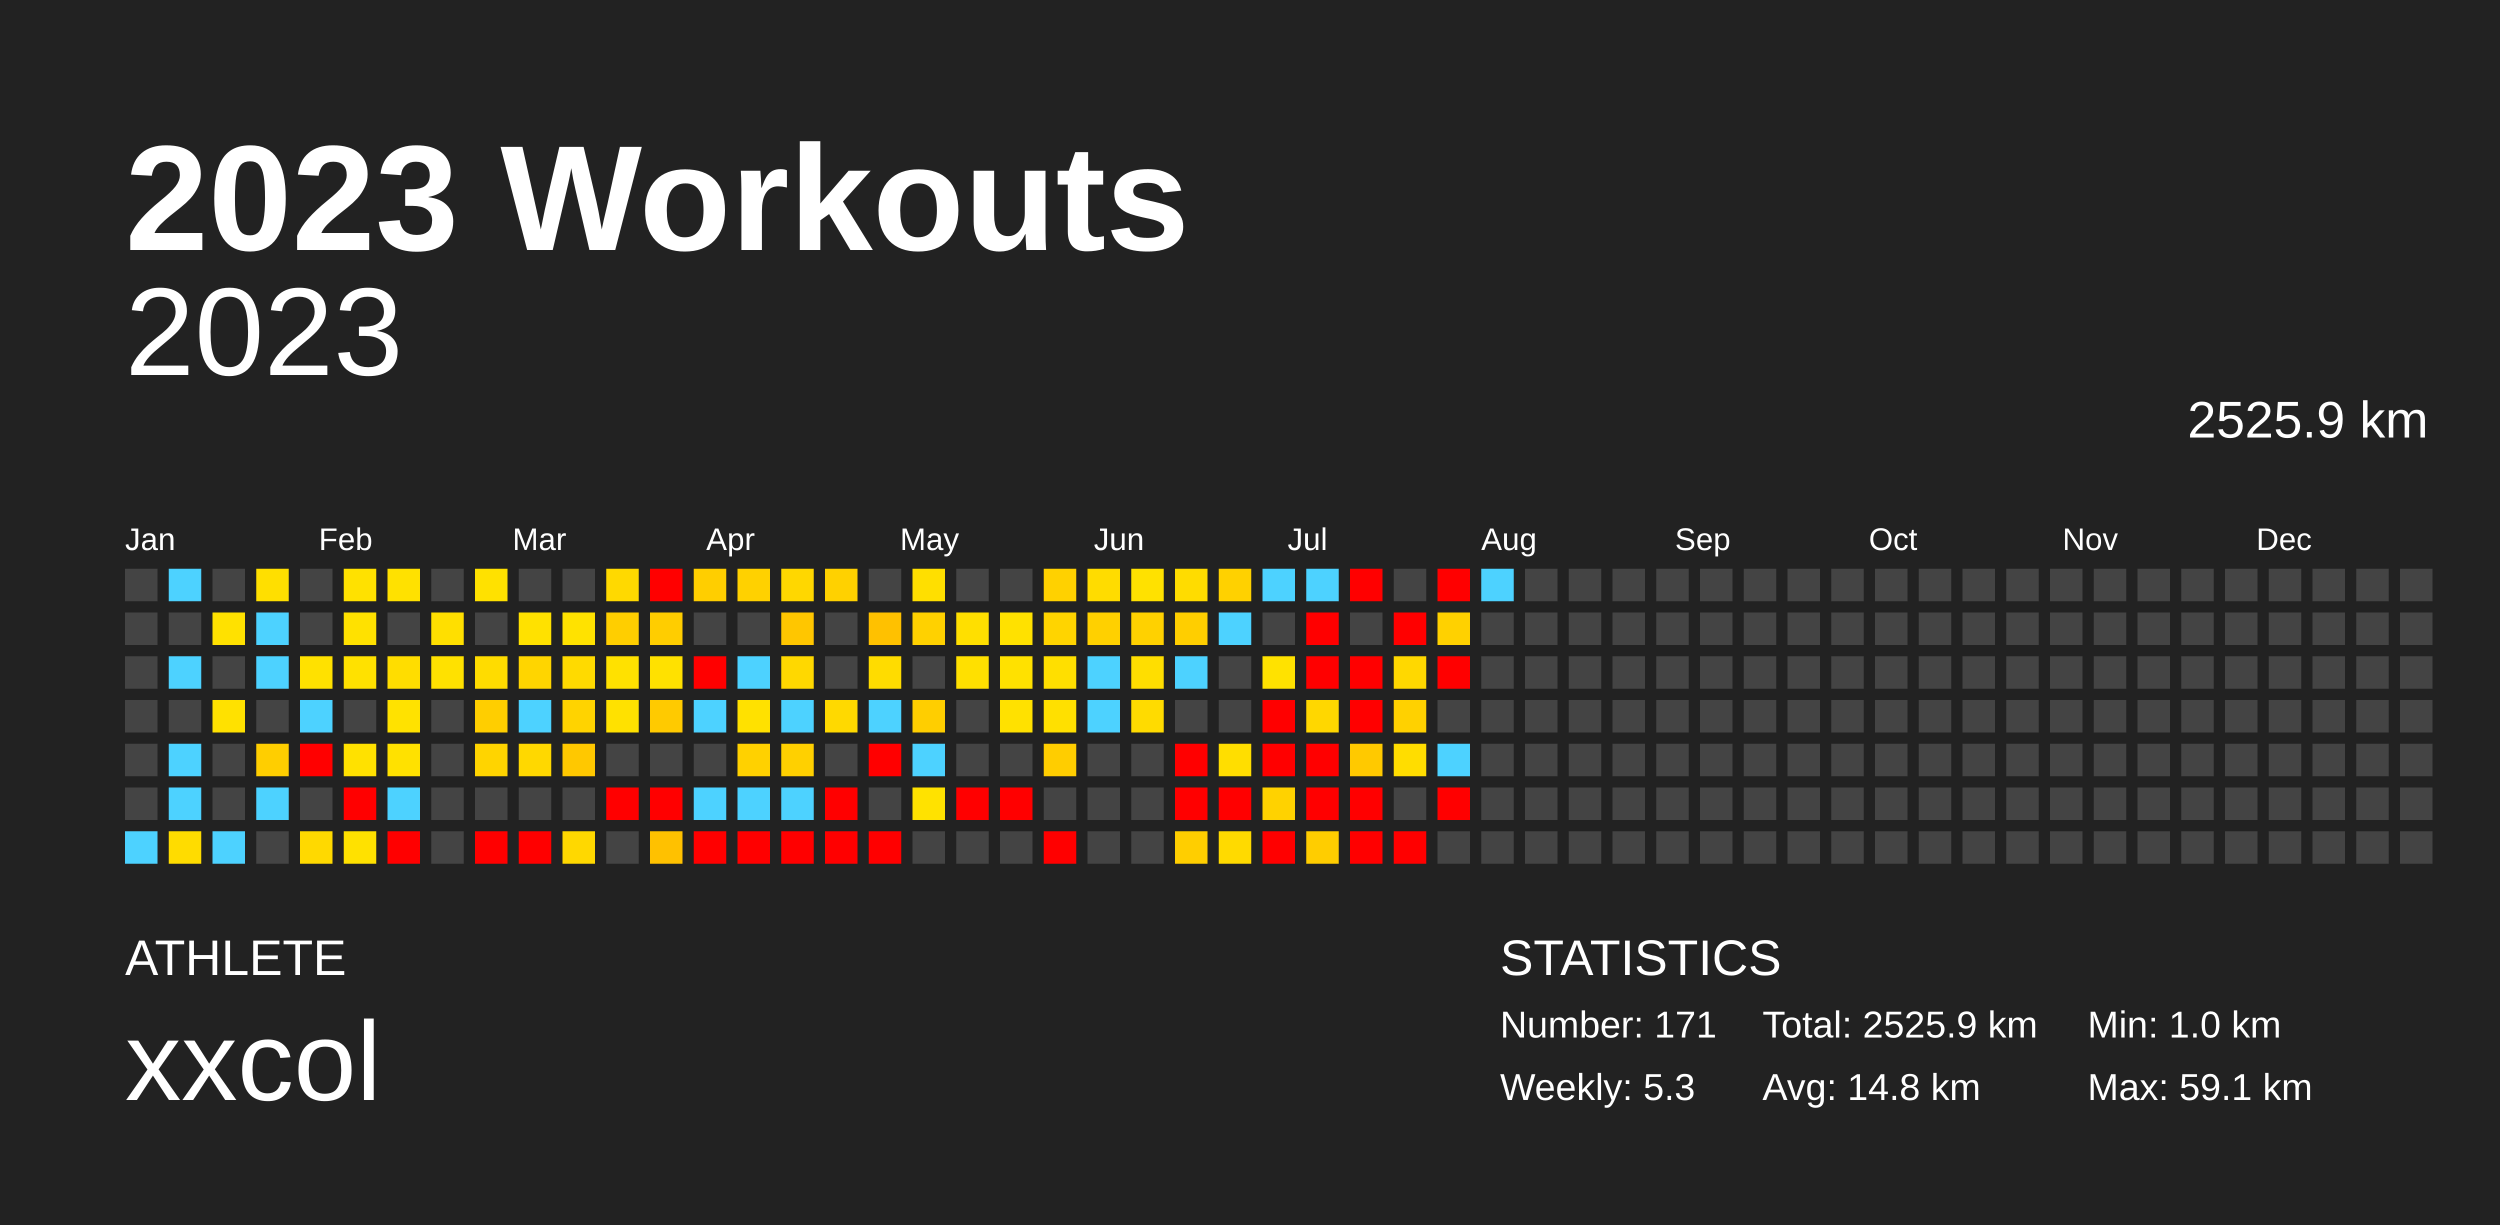
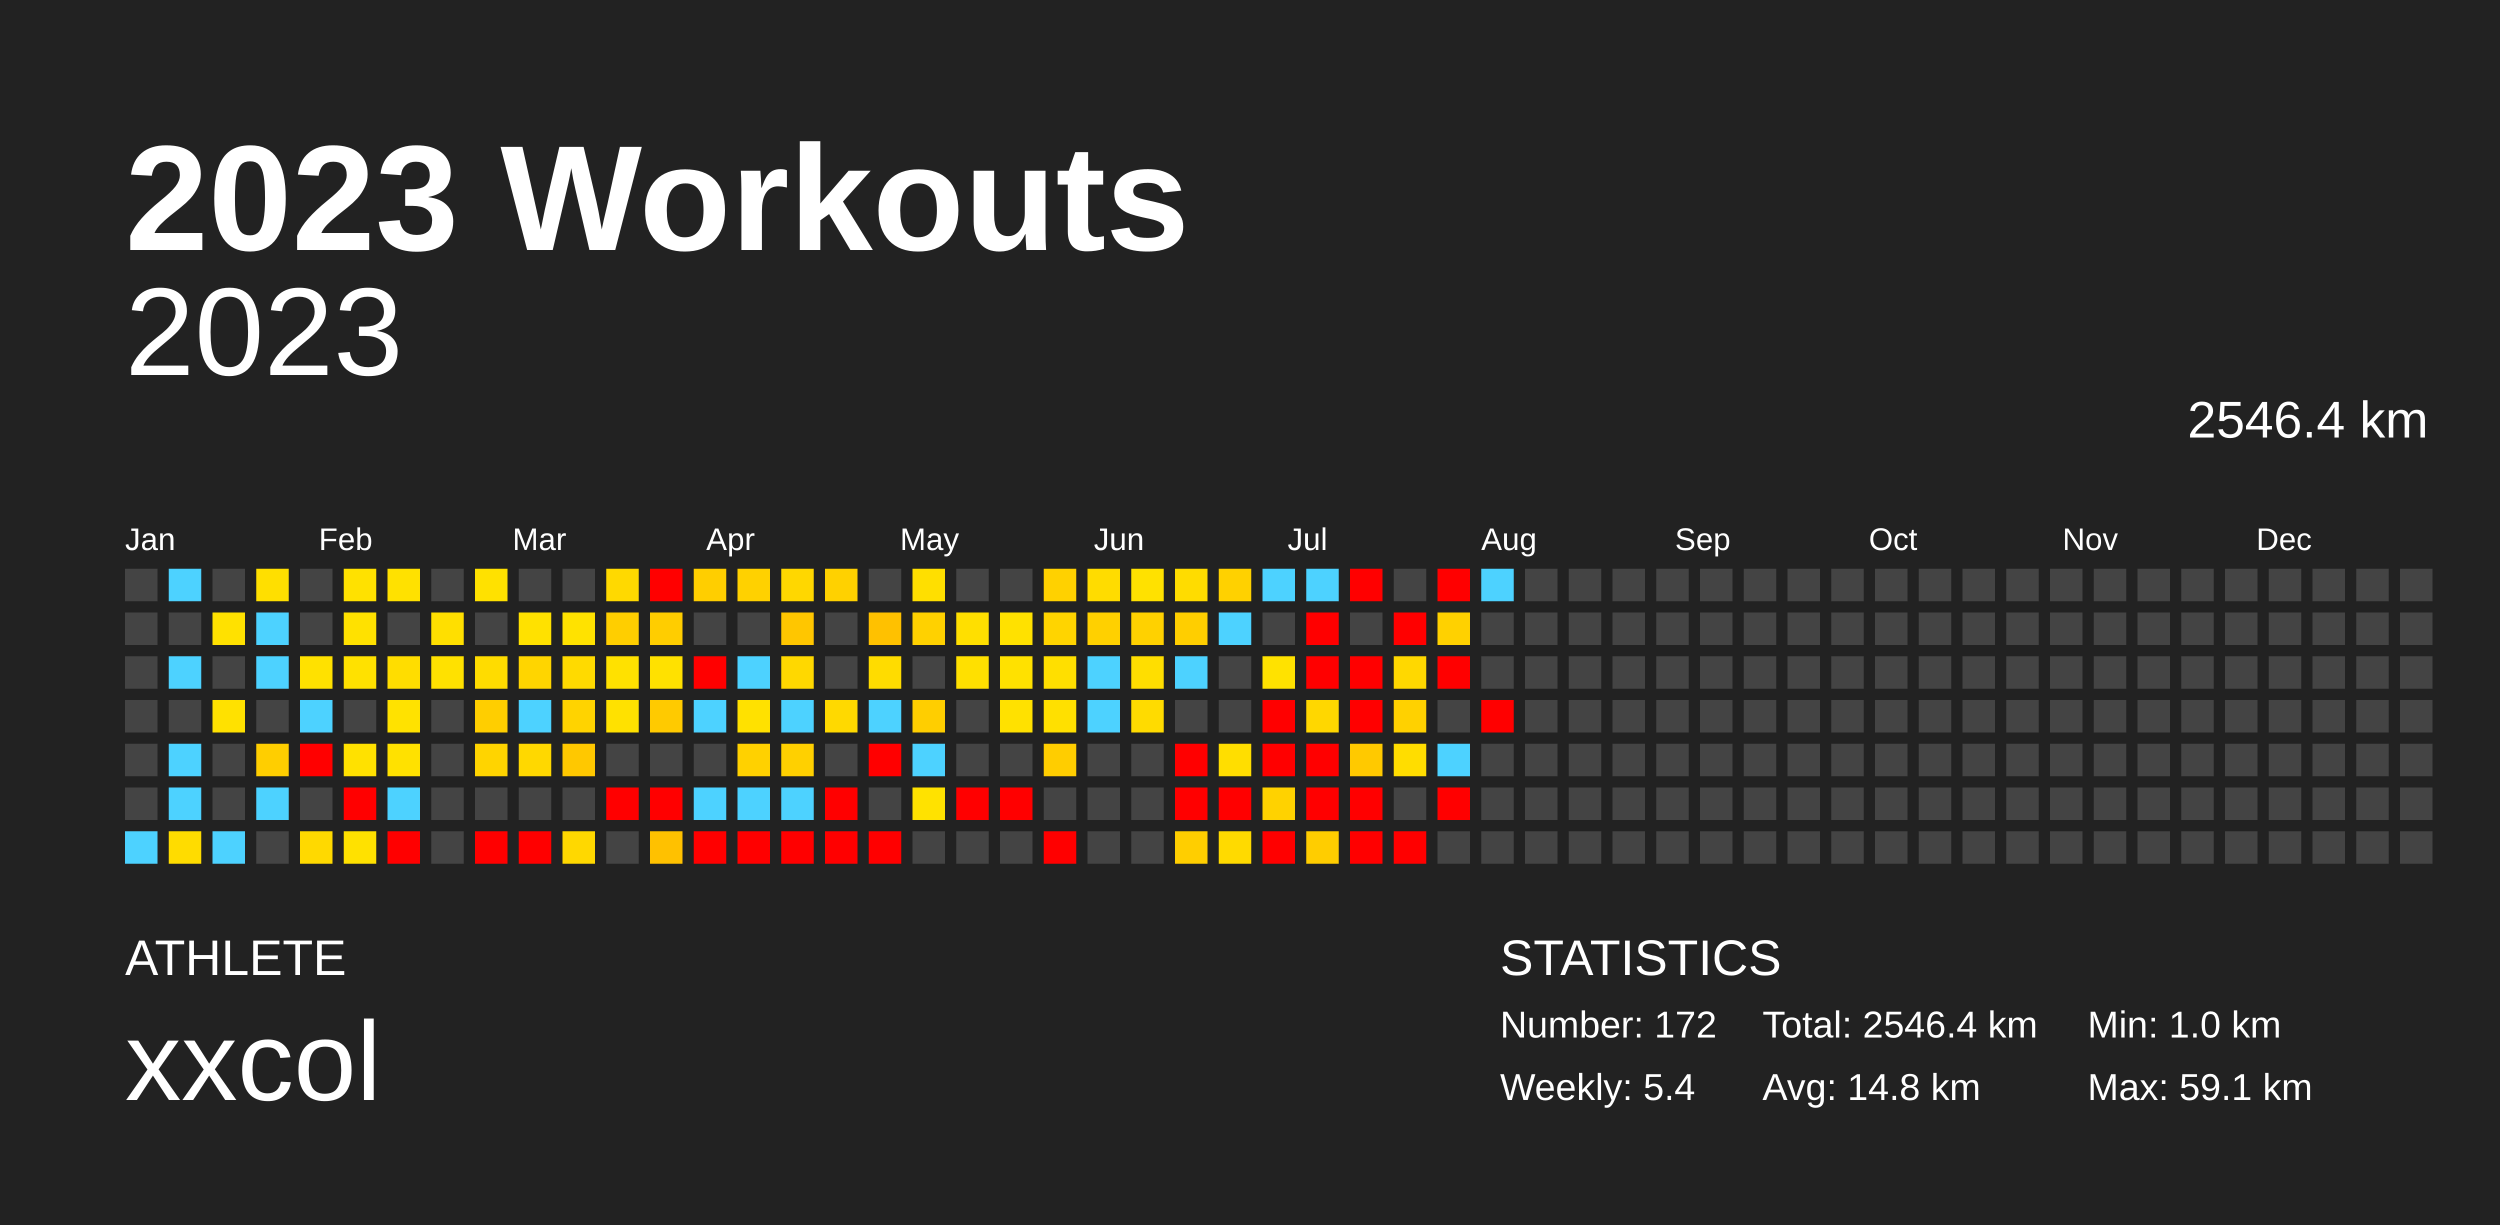
<svg xmlns="http://www.w3.org/2000/svg" baseProfile="full" height="98mm" version="1.1" viewBox="0,0,200,98" width="200mm">
  <defs />
  <rect fill="#222222" height="98" width="200" x="0" y="0" />
  <text fill="#FFFFFF" style="font-size:12px; font-family:Arial; font-weight:bold;" x="10" y="20">2023 Workouts</text>
  <text fill="#FFFFFF" style="font-size:4px; font-family:Arial" x="10" y="78">ATHLETE</text>
  <text fill="#FFFFFF" style="font-size:9px; font-family:Arial" x="10" y="88">xxcol</text>
  <text fill="#FFFFFF" style="font-size:4px; font-family:Arial" x="120" y="78">STATISTICS</text>
-   <text fill="#FFFFFF" style="font-size:3px; font-family:Arial" x="120" y="83">Number: 171</text>
-   <text fill="#FFFFFF" style="font-size:3px; font-family:Arial" x="120" y="88">Weekly: 5.3</text>
-   <text fill="#FFFFFF" style="font-size:3px; font-family:Arial" x="141" y="83">Total: 2525.9 km</text>
+   <text fill="#FFFFFF" style="font-size:3px; font-family:Arial" x="120" y="83">Number: 172</text>
+   <text fill="#FFFFFF" style="font-size:3px; font-family:Arial" x="120" y="88">Weekly: 5.4</text>
+   <text fill="#FFFFFF" style="font-size:3px; font-family:Arial" x="141" y="83">Total: 2546.4 km</text>
  <text fill="#FFFFFF" style="font-size:3px; font-family:Arial" x="141" y="88">Avg: 14.8 km</text>
  <text fill="#FFFFFF" style="font-size:3px; font-family:Arial" x="167" y="83">Min: 1.0 km</text>
  <text fill="#FFFFFF" style="font-size:3px; font-family:Arial" x="167" y="88">Max: 59.1 km</text>
  <text alignment-baseline="hanging" fill="#FFFFFF" style="font-size:10.0px; font-family:Arial;" x="10" y="30">2023</text>
-   <text alignment-baseline="hanging" fill="#FFFFFF" style="font-size:4.125px; font-family:Arial;" x="175" y="35">2525.9 km</text>
+   <text alignment-baseline="hanging" fill="#FFFFFF" style="font-size:4.125px; font-family:Arial;" x="175" y="35">2546.4 km</text>
  <text fill="#FFFFFF" style="font-size:2.5px; font-family:Arial" x="10.0" y="44">Jan</text>
  <text fill="#FFFFFF" style="font-size:2.5px; font-family:Arial" x="25.5" y="44">Feb</text>
  <text fill="#FFFFFF" style="font-size:2.5px; font-family:Arial" x="41.0" y="44">Mar</text>
  <text fill="#FFFFFF" style="font-size:2.5px; font-family:Arial" x="56.5" y="44">Apr</text>
  <text fill="#FFFFFF" style="font-size:2.5px; font-family:Arial" x="72.0" y="44">May</text>
  <text fill="#FFFFFF" style="font-size:2.5px; font-family:Arial" x="87.5" y="44">Jun</text>
  <text fill="#FFFFFF" style="font-size:2.5px; font-family:Arial" x="103.0" y="44">Jul</text>
  <text fill="#FFFFFF" style="font-size:2.5px; font-family:Arial" x="118.5" y="44">Aug</text>
  <text fill="#FFFFFF" style="font-size:2.5px; font-family:Arial" x="134.0" y="44">Sep</text>
  <text fill="#FFFFFF" style="font-size:2.5px; font-family:Arial" x="149.5" y="44">Oct</text>
  <text fill="#FFFFFF" style="font-size:2.5px; font-family:Arial" x="165.0" y="44">Nov</text>
  <text fill="#FFFFFF" style="font-size:2.5px; font-family:Arial" x="180.5" y="44">Dec</text>
  <rect fill="#444444" height="2.6" width="2.6" x="10.0" y="45.5" />
  <rect fill="#444444" height="2.6" width="2.6" x="10.0" y="49.0" />
  <rect fill="#444444" height="2.6" width="2.6" x="10.0" y="52.5" />
  <rect fill="#444444" height="2.6" width="2.6" x="10.0" y="56.0" />
  <rect fill="#444444" height="2.6" width="2.6" x="10.0" y="59.5" />
  <rect fill="#444444" height="2.6" width="2.6" x="10.0" y="63.0" />
  <rect fill="#4dd2ff" height="2.6" width="2.6" x="10.0" y="66.5" />
  <rect fill="#4dd2ff" height="2.6" width="2.6" x="13.5" y="45.5" />
  <rect fill="#444444" height="2.6" width="2.6" x="13.5" y="49.0" />
  <rect fill="#4dd2ff" height="2.6" width="2.6" x="13.5" y="52.5" />
  <rect fill="#444444" height="2.6" width="2.6" x="13.5" y="56.0" />
  <rect fill="#4dd2ff" height="2.6" width="2.6" x="13.5" y="59.5" />
  <rect fill="#4dd2ff" height="2.6" width="2.6" x="13.5" y="63.0" />
  <rect fill="#ffdc00" height="2.6" width="2.6" x="13.5" y="66.5" />
  <rect fill="#444444" height="2.6" width="2.6" x="17.0" y="45.5" />
  <rect fill="#ffe100" height="2.6" width="2.6" x="17.0" y="49.0" />
  <rect fill="#444444" height="2.6" width="2.6" x="17.0" y="52.5" />
  <rect fill="#ffe100" height="2.6" width="2.6" x="17.0" y="56.0" />
  <rect fill="#444444" height="2.6" width="2.6" x="17.0" y="59.5" />
  <rect fill="#444444" height="2.6" width="2.6" x="17.0" y="63.0" />
  <rect fill="#4dd2ff" height="2.6" width="2.6" x="17.0" y="66.5" />
  <rect fill="#ffdf00" height="2.6" width="2.6" x="20.5" y="45.5" />
  <rect fill="#4dd2ff" height="2.6" width="2.6" x="20.5" y="49.0" />
  <rect fill="#4dd2ff" height="2.6" width="2.6" x="20.5" y="52.5" />
  <rect fill="#444444" height="2.6" width="2.6" x="20.5" y="56.0" />
  <rect fill="#ffce00" height="2.6" width="2.6" x="20.5" y="59.5" />
  <rect fill="#4dd2ff" height="2.6" width="2.6" x="20.5" y="63.0" />
  <rect fill="#444444" height="2.6" width="2.6" x="20.5" y="66.5" />
  <rect fill="#444444" height="2.6" width="2.6" x="24.0" y="45.5" />
  <rect fill="#444444" height="2.6" width="2.6" x="24.0" y="49.0" />
  <rect fill="#ffe100" height="2.6" width="2.6" x="24.0" y="52.5" />
  <rect fill="#4dd2ff" height="2.6" width="2.6" x="24.0" y="56.0" />
  <rect fill="red" height="2.6" width="2.6" x="24.0" y="59.5" />
  <rect fill="#444444" height="2.6" width="2.6" x="24.0" y="63.0" />
  <rect fill="#ffd900" height="2.6" width="2.6" x="24.0" y="66.5" />
  <rect fill="#ffe100" height="2.6" width="2.6" x="27.5" y="45.5" />
  <rect fill="#ffe100" height="2.6" width="2.6" x="27.5" y="49.0" />
  <rect fill="#ffe100" height="2.6" width="2.6" x="27.5" y="52.5" />
  <rect fill="#444444" height="2.6" width="2.6" x="27.5" y="56.0" />
  <rect fill="#ffe100" height="2.6" width="2.6" x="27.5" y="59.5" />
  <rect fill="red" height="2.6" width="2.6" x="27.5" y="63.0" />
  <rect fill="#ffe100" height="2.6" width="2.6" x="27.5" y="66.5" />
  <rect fill="#ffe100" height="2.6" width="2.6" x="31.0" y="45.5" />
  <rect fill="#444444" height="2.6" width="2.6" x="31.0" y="49.0" />
  <rect fill="#ffdd00" height="2.6" width="2.6" x="31.0" y="52.5" />
  <rect fill="#ffe200" height="2.6" width="2.6" x="31.0" y="56.0" />
  <rect fill="#ffe100" height="2.6" width="2.6" x="31.0" y="59.5" />
  <rect fill="#4dd2ff" height="2.6" width="2.6" x="31.0" y="63.0" />
  <rect fill="red" height="2.6" width="2.6" x="31.0" y="66.5" />
  <rect fill="#444444" height="2.6" width="2.6" x="34.5" y="45.5" />
  <rect fill="#ffdf00" height="2.6" width="2.6" x="34.5" y="49.0" />
  <rect fill="#ffe100" height="2.6" width="2.6" x="34.5" y="52.5" />
  <rect fill="#444444" height="2.6" width="2.6" x="34.5" y="56.0" />
  <rect fill="#444444" height="2.6" width="2.6" x="34.5" y="59.5" />
  <rect fill="#444444" height="2.6" width="2.6" x="34.5" y="63.0" />
  <rect fill="#444444" height="2.6" width="2.6" x="34.5" y="66.5" />
  <rect fill="#ffe100" height="2.6" width="2.6" x="38.0" y="45.5" />
  <rect fill="#444444" height="2.6" width="2.6" x="38.0" y="49.0" />
  <rect fill="#ffdc00" height="2.6" width="2.6" x="38.0" y="52.5" />
  <rect fill="#ffce00" height="2.6" width="2.6" x="38.0" y="56.0" />
  <rect fill="#ffd400" height="2.6" width="2.6" x="38.0" y="59.5" />
  <rect fill="#444444" height="2.6" width="2.6" x="38.0" y="63.0" />
  <rect fill="red" height="2.6" width="2.6" x="38.0" y="66.5" />
  <rect fill="#444444" height="2.6" width="2.6" x="41.5" y="45.5" />
  <rect fill="#ffe100" height="2.6" width="2.6" x="41.5" y="49.0" />
  <rect fill="#ffd500" height="2.6" width="2.6" x="41.5" y="52.5" />
  <rect fill="#4dd2ff" height="2.6" width="2.6" x="41.5" y="56.0" />
  <rect fill="#ffd800" height="2.6" width="2.6" x="41.5" y="59.5" />
  <rect fill="#444444" height="2.6" width="2.6" x="41.5" y="63.0" />
  <rect fill="red" height="2.6" width="2.6" x="41.5" y="66.5" />
  <rect fill="#444444" height="2.6" width="2.6" x="45.0" y="45.5" />
  <rect fill="#ffe200" height="2.6" width="2.6" x="45.0" y="49.0" />
  <rect fill="#ffda00" height="2.6" width="2.6" x="45.0" y="52.5" />
  <rect fill="#ffd300" height="2.6" width="2.6" x="45.0" y="56.0" />
  <rect fill="#ffc800" height="2.6" width="2.6" x="45.0" y="59.5" />
  <rect fill="#444444" height="2.6" width="2.6" x="45.0" y="63.0" />
  <rect fill="#ffd800" height="2.6" width="2.6" x="45.0" y="66.5" />
  <rect fill="#ffd900" height="2.6" width="2.6" x="48.5" y="45.5" />
  <rect fill="#ffce00" height="2.6" width="2.6" x="48.5" y="49.0" />
  <rect fill="#ffe100" height="2.6" width="2.6" x="48.5" y="52.5" />
  <rect fill="#ffe100" height="2.6" width="2.6" x="48.5" y="56.0" />
  <rect fill="#444444" height="2.6" width="2.6" x="48.5" y="59.5" />
  <rect fill="red" height="2.6" width="2.6" x="48.5" y="63.0" />
  <rect fill="#444444" height="2.6" width="2.6" x="48.5" y="66.5" />
  <rect fill="red" height="2.6" width="2.6" x="52.0" y="45.5" />
  <rect fill="#ffcd00" height="2.6" width="2.6" x="52.0" y="49.0" />
  <rect fill="#ffe100" height="2.6" width="2.6" x="52.0" y="52.5" />
  <rect fill="#ffca00" height="2.6" width="2.6" x="52.0" y="56.0" />
  <rect fill="#444444" height="2.6" width="2.6" x="52.0" y="59.5" />
  <rect fill="red" height="2.6" width="2.6" x="52.0" y="63.0" />
  <rect fill="#ffc100" height="2.6" width="2.6" x="52.0" y="66.5" />
  <rect fill="#ffce00" height="2.6" width="2.6" x="55.5" y="45.5" />
  <rect fill="#444444" height="2.6" width="2.6" x="55.5" y="49.0" />
  <rect fill="red" height="2.6" width="2.6" x="55.5" y="52.5" />
  <rect fill="#4dd2ff" height="2.6" width="2.6" x="55.5" y="56.0" />
  <rect fill="#444444" height="2.6" width="2.6" x="55.5" y="59.5" />
  <rect fill="#4dd2ff" height="2.6" width="2.6" x="55.5" y="63.0" />
  <rect fill="red" height="2.6" width="2.6" x="55.5" y="66.5" />
  <rect fill="#ffd100" height="2.6" width="2.6" x="59.0" y="45.5" />
  <rect fill="#444444" height="2.6" width="2.6" x="59.0" y="49.0" />
  <rect fill="#4dd2ff" height="2.6" width="2.6" x="59.0" y="52.5" />
  <rect fill="#ffe100" height="2.6" width="2.6" x="59.0" y="56.0" />
  <rect fill="#ffd100" height="2.6" width="2.6" x="59.0" y="59.5" />
  <rect fill="#4dd2ff" height="2.6" width="2.6" x="59.0" y="63.0" />
  <rect fill="red" height="2.6" width="2.6" x="59.0" y="66.5" />
  <rect fill="#ffd700" height="2.6" width="2.6" x="62.5" y="45.5" />
  <rect fill="#ffc600" height="2.6" width="2.6" x="62.5" y="49.0" />
  <rect fill="#ffd800" height="2.6" width="2.6" x="62.5" y="52.5" />
  <rect fill="#4dd2ff" height="2.6" width="2.6" x="62.5" y="56.0" />
  <rect fill="#ffd000" height="2.6" width="2.6" x="62.5" y="59.5" />
  <rect fill="#4dd2ff" height="2.6" width="2.6" x="62.5" y="63.0" />
  <rect fill="red" height="2.6" width="2.6" x="62.5" y="66.5" />
  <rect fill="#ffd100" height="2.6" width="2.6" x="66.0" y="45.5" />
  <rect fill="#444444" height="2.6" width="2.6" x="66.0" y="49.0" />
  <rect fill="#444444" height="2.6" width="2.6" x="66.0" y="52.5" />
  <rect fill="#ffd900" height="2.6" width="2.6" x="66.0" y="56.0" />
  <rect fill="#444444" height="2.6" width="2.6" x="66.0" y="59.5" />
  <rect fill="red" height="2.6" width="2.6" x="66.0" y="63.0" />
  <rect fill="red" height="2.6" width="2.6" x="66.0" y="66.5" />
  <rect fill="#444444" height="2.6" width="2.6" x="69.5" y="45.5" />
  <rect fill="#ffc100" height="2.6" width="2.6" x="69.5" y="49.0" />
  <rect fill="#ffdc00" height="2.6" width="2.6" x="69.5" y="52.5" />
  <rect fill="#4dd2ff" height="2.6" width="2.6" x="69.5" y="56.0" />
  <rect fill="red" height="2.6" width="2.6" x="69.5" y="59.5" />
  <rect fill="#444444" height="2.6" width="2.6" x="69.5" y="63.0" />
  <rect fill="red" height="2.6" width="2.6" x="69.5" y="66.5" />
  <rect fill="#ffdf00" height="2.6" width="2.6" x="73.0" y="45.5" />
  <rect fill="#ffd100" height="2.6" width="2.6" x="73.0" y="49.0" />
  <rect fill="#444444" height="2.6" width="2.6" x="73.0" y="52.5" />
  <rect fill="#ffce00" height="2.6" width="2.6" x="73.0" y="56.0" />
  <rect fill="#4dd2ff" height="2.6" width="2.6" x="73.0" y="59.5" />
  <rect fill="#ffe200" height="2.6" width="2.6" x="73.0" y="63.0" />
  <rect fill="#444444" height="2.6" width="2.6" x="73.0" y="66.5" />
  <rect fill="#444444" height="2.6" width="2.6" x="76.5" y="45.5" />
  <rect fill="#ffdf00" height="2.6" width="2.6" x="76.5" y="49.0" />
  <rect fill="#ffe000" height="2.6" width="2.6" x="76.5" y="52.5" />
  <rect fill="#444444" height="2.6" width="2.6" x="76.5" y="56.0" />
  <rect fill="#444444" height="2.6" width="2.6" x="76.5" y="59.5" />
  <rect fill="red" height="2.6" width="2.6" x="76.5" y="63.0" />
  <rect fill="#444444" height="2.6" width="2.6" x="76.5" y="66.5" />
  <rect fill="#444444" height="2.6" width="2.6" x="80.0" y="45.5" />
  <rect fill="#ffe100" height="2.6" width="2.6" x="80.0" y="49.0" />
  <rect fill="#ffe100" height="2.6" width="2.6" x="80.0" y="52.5" />
  <rect fill="#ffe100" height="2.6" width="2.6" x="80.0" y="56.0" />
  <rect fill="#444444" height="2.6" width="2.6" x="80.0" y="59.5" />
  <rect fill="red" height="2.6" width="2.6" x="80.0" y="63.0" />
  <rect fill="#444444" height="2.6" width="2.6" x="80.0" y="66.5" />
  <rect fill="#ffd100" height="2.6" width="2.6" x="83.5" y="45.5" />
  <rect fill="#ffd400" height="2.6" width="2.6" x="83.5" y="49.0" />
  <rect fill="#ffdf00" height="2.6" width="2.6" x="83.5" y="52.5" />
  <rect fill="#ffe000" height="2.6" width="2.6" x="83.5" y="56.0" />
  <rect fill="#ffcd00" height="2.6" width="2.6" x="83.5" y="59.5" />
  <rect fill="#444444" height="2.6" width="2.6" x="83.5" y="63.0" />
  <rect fill="red" height="2.6" width="2.6" x="83.5" y="66.5" />
  <rect fill="#ffdc00" height="2.6" width="2.6" x="87.0" y="45.5" />
  <rect fill="#ffd000" height="2.6" width="2.6" x="87.0" y="49.0" />
  <rect fill="#4dd2ff" height="2.6" width="2.6" x="87.0" y="52.5" />
  <rect fill="#4dd2ff" height="2.6" width="2.6" x="87.0" y="56.0" />
  <rect fill="#444444" height="2.6" width="2.6" x="87.0" y="59.5" />
  <rect fill="#444444" height="2.6" width="2.6" x="87.0" y="63.0" />
  <rect fill="#444444" height="2.6" width="2.6" x="87.0" y="66.5" />
  <rect fill="#ffe100" height="2.6" width="2.6" x="90.5" y="45.5" />
  <rect fill="#ffd100" height="2.6" width="2.6" x="90.5" y="49.0" />
  <rect fill="#ffde00" height="2.6" width="2.6" x="90.5" y="52.5" />
  <rect fill="#ffdb00" height="2.6" width="2.6" x="90.5" y="56.0" />
  <rect fill="#444444" height="2.6" width="2.6" x="90.5" y="59.5" />
  <rect fill="#444444" height="2.6" width="2.6" x="90.5" y="63.0" />
  <rect fill="#444444" height="2.6" width="2.6" x="90.5" y="66.5" />
  <rect fill="#ffdc00" height="2.6" width="2.6" x="94.0" y="45.5" />
  <rect fill="#ffce00" height="2.6" width="2.6" x="94.0" y="49.0" />
  <rect fill="#4dd2ff" height="2.6" width="2.6" x="94.0" y="52.5" />
  <rect fill="#444444" height="2.6" width="2.6" x="94.0" y="56.0" />
  <rect fill="red" height="2.6" width="2.6" x="94.0" y="59.5" />
  <rect fill="red" height="2.6" width="2.6" x="94.0" y="63.0" />
  <rect fill="#ffce00" height="2.6" width="2.6" x="94.0" y="66.5" />
  <rect fill="#ffd100" height="2.6" width="2.6" x="97.5" y="45.5" />
  <rect fill="#4dd2ff" height="2.6" width="2.6" x="97.5" y="49.0" />
  <rect fill="#444444" height="2.6" width="2.6" x="97.5" y="52.5" />
  <rect fill="#444444" height="2.6" width="2.6" x="97.5" y="56.0" />
  <rect fill="#ffde00" height="2.6" width="2.6" x="97.5" y="59.5" />
  <rect fill="red" height="2.6" width="2.6" x="97.5" y="63.0" />
  <rect fill="#ffda00" height="2.6" width="2.6" x="97.5" y="66.5" />
  <rect fill="#4dd2ff" height="2.6" width="2.6" x="101.0" y="45.5" />
  <rect fill="#444444" height="2.6" width="2.6" x="101.0" y="49.0" />
  <rect fill="#ffe200" height="2.6" width="2.6" x="101.0" y="52.5" />
  <rect fill="red" height="2.6" width="2.6" x="101.0" y="56.0" />
  <rect fill="red" height="2.6" width="2.6" x="101.0" y="59.5" />
  <rect fill="#ffd200" height="2.6" width="2.6" x="101.0" y="63.0" />
  <rect fill="red" height="2.6" width="2.6" x="101.0" y="66.5" />
  <rect fill="#4dd2ff" height="2.6" width="2.6" x="104.5" y="45.5" />
  <rect fill="red" height="2.6" width="2.6" x="104.5" y="49.0" />
  <rect fill="red" height="2.6" width="2.6" x="104.5" y="52.5" />
  <rect fill="#ffd700" height="2.6" width="2.6" x="104.5" y="56.0" />
  <rect fill="red" height="2.6" width="2.6" x="104.5" y="59.5" />
  <rect fill="red" height="2.6" width="2.6" x="104.5" y="63.0" />
  <rect fill="#ffcd00" height="2.6" width="2.6" x="104.5" y="66.5" />
  <rect fill="red" height="2.6" width="2.6" x="108.0" y="45.5" />
  <rect fill="#444444" height="2.6" width="2.6" x="108.0" y="49.0" />
  <rect fill="red" height="2.6" width="2.6" x="108.0" y="52.5" />
  <rect fill="red" height="2.6" width="2.6" x="108.0" y="56.0" />
  <rect fill="#ffc900" height="2.6" width="2.6" x="108.0" y="59.5" />
  <rect fill="red" height="2.6" width="2.6" x="108.0" y="63.0" />
  <rect fill="red" height="2.6" width="2.6" x="108.0" y="66.5" />
  <rect fill="#444444" height="2.6" width="2.6" x="111.5" y="45.5" />
  <rect fill="red" height="2.6" width="2.6" x="111.5" y="49.0" />
  <rect fill="#ffd800" height="2.6" width="2.6" x="111.5" y="52.5" />
  <rect fill="#ffd100" height="2.6" width="2.6" x="111.5" y="56.0" />
  <rect fill="#ffdd00" height="2.6" width="2.6" x="111.5" y="59.5" />
  <rect fill="#444444" height="2.6" width="2.6" x="111.5" y="63.0" />
  <rect fill="red" height="2.6" width="2.6" x="111.5" y="66.5" />
  <rect fill="red" height="2.6" width="2.6" x="115.0" y="45.5" />
  <rect fill="#ffd100" height="2.6" width="2.6" x="115.0" y="49.0" />
  <rect fill="red" height="2.6" width="2.6" x="115.0" y="52.5" />
  <rect fill="#444444" height="2.6" width="2.6" x="115.0" y="56.0" />
  <rect fill="#4dd2ff" height="2.6" width="2.6" x="115.0" y="59.5" />
  <rect fill="red" height="2.6" width="2.6" x="115.0" y="63.0" />
  <rect fill="#444444" height="2.6" width="2.6" x="115.0" y="66.5" />
  <rect fill="#4dd2ff" height="2.6" width="2.6" x="118.5" y="45.5" />
  <rect fill="#444444" height="2.6" width="2.6" x="118.5" y="49.0" />
  <rect fill="#444444" height="2.6" width="2.6" x="118.5" y="52.5" />
-   <rect fill="#444444" height="2.6" width="2.6" x="118.5" y="56.0" />
+   <rect fill="red" height="2.6" width="2.6" x="118.5" y="56.0" />
  <rect fill="#444444" height="2.6" width="2.6" x="118.5" y="59.5" />
  <rect fill="#444444" height="2.6" width="2.6" x="118.5" y="63.0" />
  <rect fill="#444444" height="2.6" width="2.6" x="118.5" y="66.5" />
  <rect fill="#444444" height="2.6" width="2.6" x="122.0" y="45.5" />
  <rect fill="#444444" height="2.6" width="2.6" x="122.0" y="49.0" />
  <rect fill="#444444" height="2.6" width="2.6" x="122.0" y="52.5" />
  <rect fill="#444444" height="2.6" width="2.6" x="122.0" y="56.0" />
  <rect fill="#444444" height="2.6" width="2.6" x="122.0" y="59.5" />
  <rect fill="#444444" height="2.6" width="2.6" x="122.0" y="63.0" />
  <rect fill="#444444" height="2.6" width="2.6" x="122.0" y="66.5" />
  <rect fill="#444444" height="2.6" width="2.6" x="125.5" y="45.5" />
  <rect fill="#444444" height="2.6" width="2.6" x="125.5" y="49.0" />
  <rect fill="#444444" height="2.6" width="2.6" x="125.5" y="52.5" />
  <rect fill="#444444" height="2.6" width="2.6" x="125.5" y="56.0" />
  <rect fill="#444444" height="2.6" width="2.6" x="125.5" y="59.5" />
  <rect fill="#444444" height="2.6" width="2.6" x="125.5" y="63.0" />
  <rect fill="#444444" height="2.6" width="2.6" x="125.5" y="66.5" />
  <rect fill="#444444" height="2.6" width="2.6" x="129.0" y="45.5" />
  <rect fill="#444444" height="2.6" width="2.6" x="129.0" y="49.0" />
  <rect fill="#444444" height="2.6" width="2.6" x="129.0" y="52.5" />
  <rect fill="#444444" height="2.6" width="2.6" x="129.0" y="56.0" />
  <rect fill="#444444" height="2.6" width="2.6" x="129.0" y="59.5" />
  <rect fill="#444444" height="2.6" width="2.6" x="129.0" y="63.0" />
  <rect fill="#444444" height="2.6" width="2.6" x="129.0" y="66.5" />
  <rect fill="#444444" height="2.6" width="2.6" x="132.5" y="45.5" />
  <rect fill="#444444" height="2.6" width="2.6" x="132.5" y="49.0" />
  <rect fill="#444444" height="2.6" width="2.6" x="132.5" y="52.5" />
  <rect fill="#444444" height="2.6" width="2.6" x="132.5" y="56.0" />
  <rect fill="#444444" height="2.6" width="2.6" x="132.5" y="59.5" />
  <rect fill="#444444" height="2.6" width="2.6" x="132.5" y="63.0" />
  <rect fill="#444444" height="2.6" width="2.6" x="132.5" y="66.5" />
  <rect fill="#444444" height="2.6" width="2.6" x="136.0" y="45.5" />
  <rect fill="#444444" height="2.6" width="2.6" x="136.0" y="49.0" />
  <rect fill="#444444" height="2.6" width="2.6" x="136.0" y="52.5" />
  <rect fill="#444444" height="2.6" width="2.6" x="136.0" y="56.0" />
  <rect fill="#444444" height="2.6" width="2.6" x="136.0" y="59.5" />
  <rect fill="#444444" height="2.6" width="2.6" x="136.0" y="63.0" />
  <rect fill="#444444" height="2.6" width="2.6" x="136.0" y="66.5" />
  <rect fill="#444444" height="2.6" width="2.6" x="139.5" y="45.5" />
  <rect fill="#444444" height="2.6" width="2.6" x="139.5" y="49.0" />
  <rect fill="#444444" height="2.6" width="2.6" x="139.5" y="52.5" />
  <rect fill="#444444" height="2.6" width="2.6" x="139.5" y="56.0" />
  <rect fill="#444444" height="2.6" width="2.6" x="139.5" y="59.5" />
  <rect fill="#444444" height="2.6" width="2.6" x="139.5" y="63.0" />
  <rect fill="#444444" height="2.6" width="2.6" x="139.5" y="66.5" />
  <rect fill="#444444" height="2.6" width="2.6" x="143.0" y="45.5" />
  <rect fill="#444444" height="2.6" width="2.6" x="143.0" y="49.0" />
  <rect fill="#444444" height="2.6" width="2.6" x="143.0" y="52.5" />
  <rect fill="#444444" height="2.6" width="2.6" x="143.0" y="56.0" />
  <rect fill="#444444" height="2.6" width="2.6" x="143.0" y="59.5" />
  <rect fill="#444444" height="2.6" width="2.6" x="143.0" y="63.0" />
  <rect fill="#444444" height="2.6" width="2.6" x="143.0" y="66.5" />
  <rect fill="#444444" height="2.6" width="2.6" x="146.5" y="45.5" />
  <rect fill="#444444" height="2.6" width="2.6" x="146.5" y="49.0" />
  <rect fill="#444444" height="2.6" width="2.6" x="146.5" y="52.5" />
  <rect fill="#444444" height="2.6" width="2.6" x="146.5" y="56.0" />
  <rect fill="#444444" height="2.6" width="2.6" x="146.5" y="59.5" />
  <rect fill="#444444" height="2.6" width="2.6" x="146.5" y="63.0" />
  <rect fill="#444444" height="2.6" width="2.6" x="146.5" y="66.5" />
  <rect fill="#444444" height="2.6" width="2.6" x="150.0" y="45.5" />
  <rect fill="#444444" height="2.6" width="2.6" x="150.0" y="49.0" />
  <rect fill="#444444" height="2.6" width="2.6" x="150.0" y="52.5" />
  <rect fill="#444444" height="2.6" width="2.6" x="150.0" y="56.0" />
  <rect fill="#444444" height="2.6" width="2.6" x="150.0" y="59.5" />
  <rect fill="#444444" height="2.6" width="2.6" x="150.0" y="63.0" />
  <rect fill="#444444" height="2.6" width="2.6" x="150.0" y="66.5" />
  <rect fill="#444444" height="2.6" width="2.6" x="153.5" y="45.5" />
  <rect fill="#444444" height="2.6" width="2.6" x="153.5" y="49.0" />
  <rect fill="#444444" height="2.6" width="2.6" x="153.5" y="52.5" />
  <rect fill="#444444" height="2.6" width="2.6" x="153.5" y="56.0" />
  <rect fill="#444444" height="2.6" width="2.6" x="153.5" y="59.5" />
  <rect fill="#444444" height="2.6" width="2.6" x="153.5" y="63.0" />
  <rect fill="#444444" height="2.6" width="2.6" x="153.5" y="66.5" />
  <rect fill="#444444" height="2.6" width="2.6" x="157.0" y="45.5" />
  <rect fill="#444444" height="2.6" width="2.6" x="157.0" y="49.0" />
  <rect fill="#444444" height="2.6" width="2.6" x="157.0" y="52.5" />
  <rect fill="#444444" height="2.6" width="2.6" x="157.0" y="56.0" />
  <rect fill="#444444" height="2.6" width="2.6" x="157.0" y="59.5" />
  <rect fill="#444444" height="2.6" width="2.6" x="157.0" y="63.0" />
  <rect fill="#444444" height="2.6" width="2.6" x="157.0" y="66.5" />
  <rect fill="#444444" height="2.6" width="2.6" x="160.5" y="45.5" />
  <rect fill="#444444" height="2.6" width="2.6" x="160.5" y="49.0" />
  <rect fill="#444444" height="2.6" width="2.6" x="160.5" y="52.5" />
  <rect fill="#444444" height="2.6" width="2.6" x="160.5" y="56.0" />
  <rect fill="#444444" height="2.6" width="2.6" x="160.5" y="59.5" />
  <rect fill="#444444" height="2.6" width="2.6" x="160.5" y="63.0" />
  <rect fill="#444444" height="2.6" width="2.6" x="160.5" y="66.5" />
  <rect fill="#444444" height="2.6" width="2.6" x="164.0" y="45.5" />
  <rect fill="#444444" height="2.6" width="2.6" x="164.0" y="49.0" />
  <rect fill="#444444" height="2.6" width="2.6" x="164.0" y="52.5" />
  <rect fill="#444444" height="2.6" width="2.6" x="164.0" y="56.0" />
  <rect fill="#444444" height="2.6" width="2.6" x="164.0" y="59.5" />
  <rect fill="#444444" height="2.6" width="2.6" x="164.0" y="63.0" />
  <rect fill="#444444" height="2.6" width="2.6" x="164.0" y="66.5" />
  <rect fill="#444444" height="2.6" width="2.6" x="167.5" y="45.5" />
  <rect fill="#444444" height="2.6" width="2.6" x="167.5" y="49.0" />
  <rect fill="#444444" height="2.6" width="2.6" x="167.5" y="52.5" />
  <rect fill="#444444" height="2.6" width="2.6" x="167.5" y="56.0" />
  <rect fill="#444444" height="2.6" width="2.6" x="167.5" y="59.5" />
  <rect fill="#444444" height="2.6" width="2.6" x="167.5" y="63.0" />
  <rect fill="#444444" height="2.6" width="2.6" x="167.5" y="66.5" />
  <rect fill="#444444" height="2.6" width="2.6" x="171.0" y="45.5" />
  <rect fill="#444444" height="2.6" width="2.6" x="171.0" y="49.0" />
  <rect fill="#444444" height="2.6" width="2.6" x="171.0" y="52.5" />
  <rect fill="#444444" height="2.6" width="2.6" x="171.0" y="56.0" />
  <rect fill="#444444" height="2.6" width="2.6" x="171.0" y="59.5" />
  <rect fill="#444444" height="2.6" width="2.6" x="171.0" y="63.0" />
  <rect fill="#444444" height="2.6" width="2.6" x="171.0" y="66.5" />
  <rect fill="#444444" height="2.6" width="2.6" x="174.5" y="45.5" />
  <rect fill="#444444" height="2.6" width="2.6" x="174.5" y="49.0" />
  <rect fill="#444444" height="2.6" width="2.6" x="174.5" y="52.5" />
  <rect fill="#444444" height="2.6" width="2.6" x="174.5" y="56.0" />
  <rect fill="#444444" height="2.6" width="2.6" x="174.5" y="59.5" />
  <rect fill="#444444" height="2.6" width="2.6" x="174.5" y="63.0" />
  <rect fill="#444444" height="2.6" width="2.6" x="174.5" y="66.5" />
  <rect fill="#444444" height="2.6" width="2.6" x="178.0" y="45.5" />
  <rect fill="#444444" height="2.6" width="2.6" x="178.0" y="49.0" />
  <rect fill="#444444" height="2.6" width="2.6" x="178.0" y="52.5" />
  <rect fill="#444444" height="2.6" width="2.6" x="178.0" y="56.0" />
  <rect fill="#444444" height="2.6" width="2.6" x="178.0" y="59.5" />
  <rect fill="#444444" height="2.6" width="2.6" x="178.0" y="63.0" />
  <rect fill="#444444" height="2.6" width="2.6" x="178.0" y="66.5" />
  <rect fill="#444444" height="2.6" width="2.6" x="181.5" y="45.5" />
  <rect fill="#444444" height="2.6" width="2.6" x="181.5" y="49.0" />
  <rect fill="#444444" height="2.6" width="2.6" x="181.5" y="52.5" />
  <rect fill="#444444" height="2.6" width="2.6" x="181.5" y="56.0" />
  <rect fill="#444444" height="2.6" width="2.6" x="181.5" y="59.5" />
  <rect fill="#444444" height="2.6" width="2.6" x="181.5" y="63.0" />
  <rect fill="#444444" height="2.6" width="2.6" x="181.5" y="66.5" />
  <rect fill="#444444" height="2.6" width="2.6" x="185.0" y="45.5" />
  <rect fill="#444444" height="2.6" width="2.6" x="185.0" y="49.0" />
  <rect fill="#444444" height="2.6" width="2.6" x="185.0" y="52.5" />
  <rect fill="#444444" height="2.6" width="2.6" x="185.0" y="56.0" />
  <rect fill="#444444" height="2.6" width="2.6" x="185.0" y="59.5" />
  <rect fill="#444444" height="2.6" width="2.6" x="185.0" y="63.0" />
  <rect fill="#444444" height="2.6" width="2.6" x="185.0" y="66.5" />
  <rect fill="#444444" height="2.6" width="2.6" x="188.5" y="45.5" />
  <rect fill="#444444" height="2.6" width="2.6" x="188.5" y="49.0" />
  <rect fill="#444444" height="2.6" width="2.6" x="188.5" y="52.5" />
  <rect fill="#444444" height="2.6" width="2.6" x="188.5" y="56.0" />
  <rect fill="#444444" height="2.6" width="2.6" x="188.5" y="59.5" />
  <rect fill="#444444" height="2.6" width="2.6" x="188.5" y="63.0" />
  <rect fill="#444444" height="2.6" width="2.6" x="188.5" y="66.5" />
  <rect fill="#444444" height="2.6" width="2.6" x="192.0" y="45.5" />
  <rect fill="#444444" height="2.6" width="2.6" x="192.0" y="49.0" />
  <rect fill="#444444" height="2.6" width="2.6" x="192.0" y="52.5" />
  <rect fill="#444444" height="2.6" width="2.6" x="192.0" y="56.0" />
  <rect fill="#444444" height="2.6" width="2.6" x="192.0" y="59.5" />
  <rect fill="#444444" height="2.6" width="2.6" x="192.0" y="63.0" />
  <rect fill="#444444" height="2.6" width="2.6" x="192.0" y="66.5" />
</svg>
